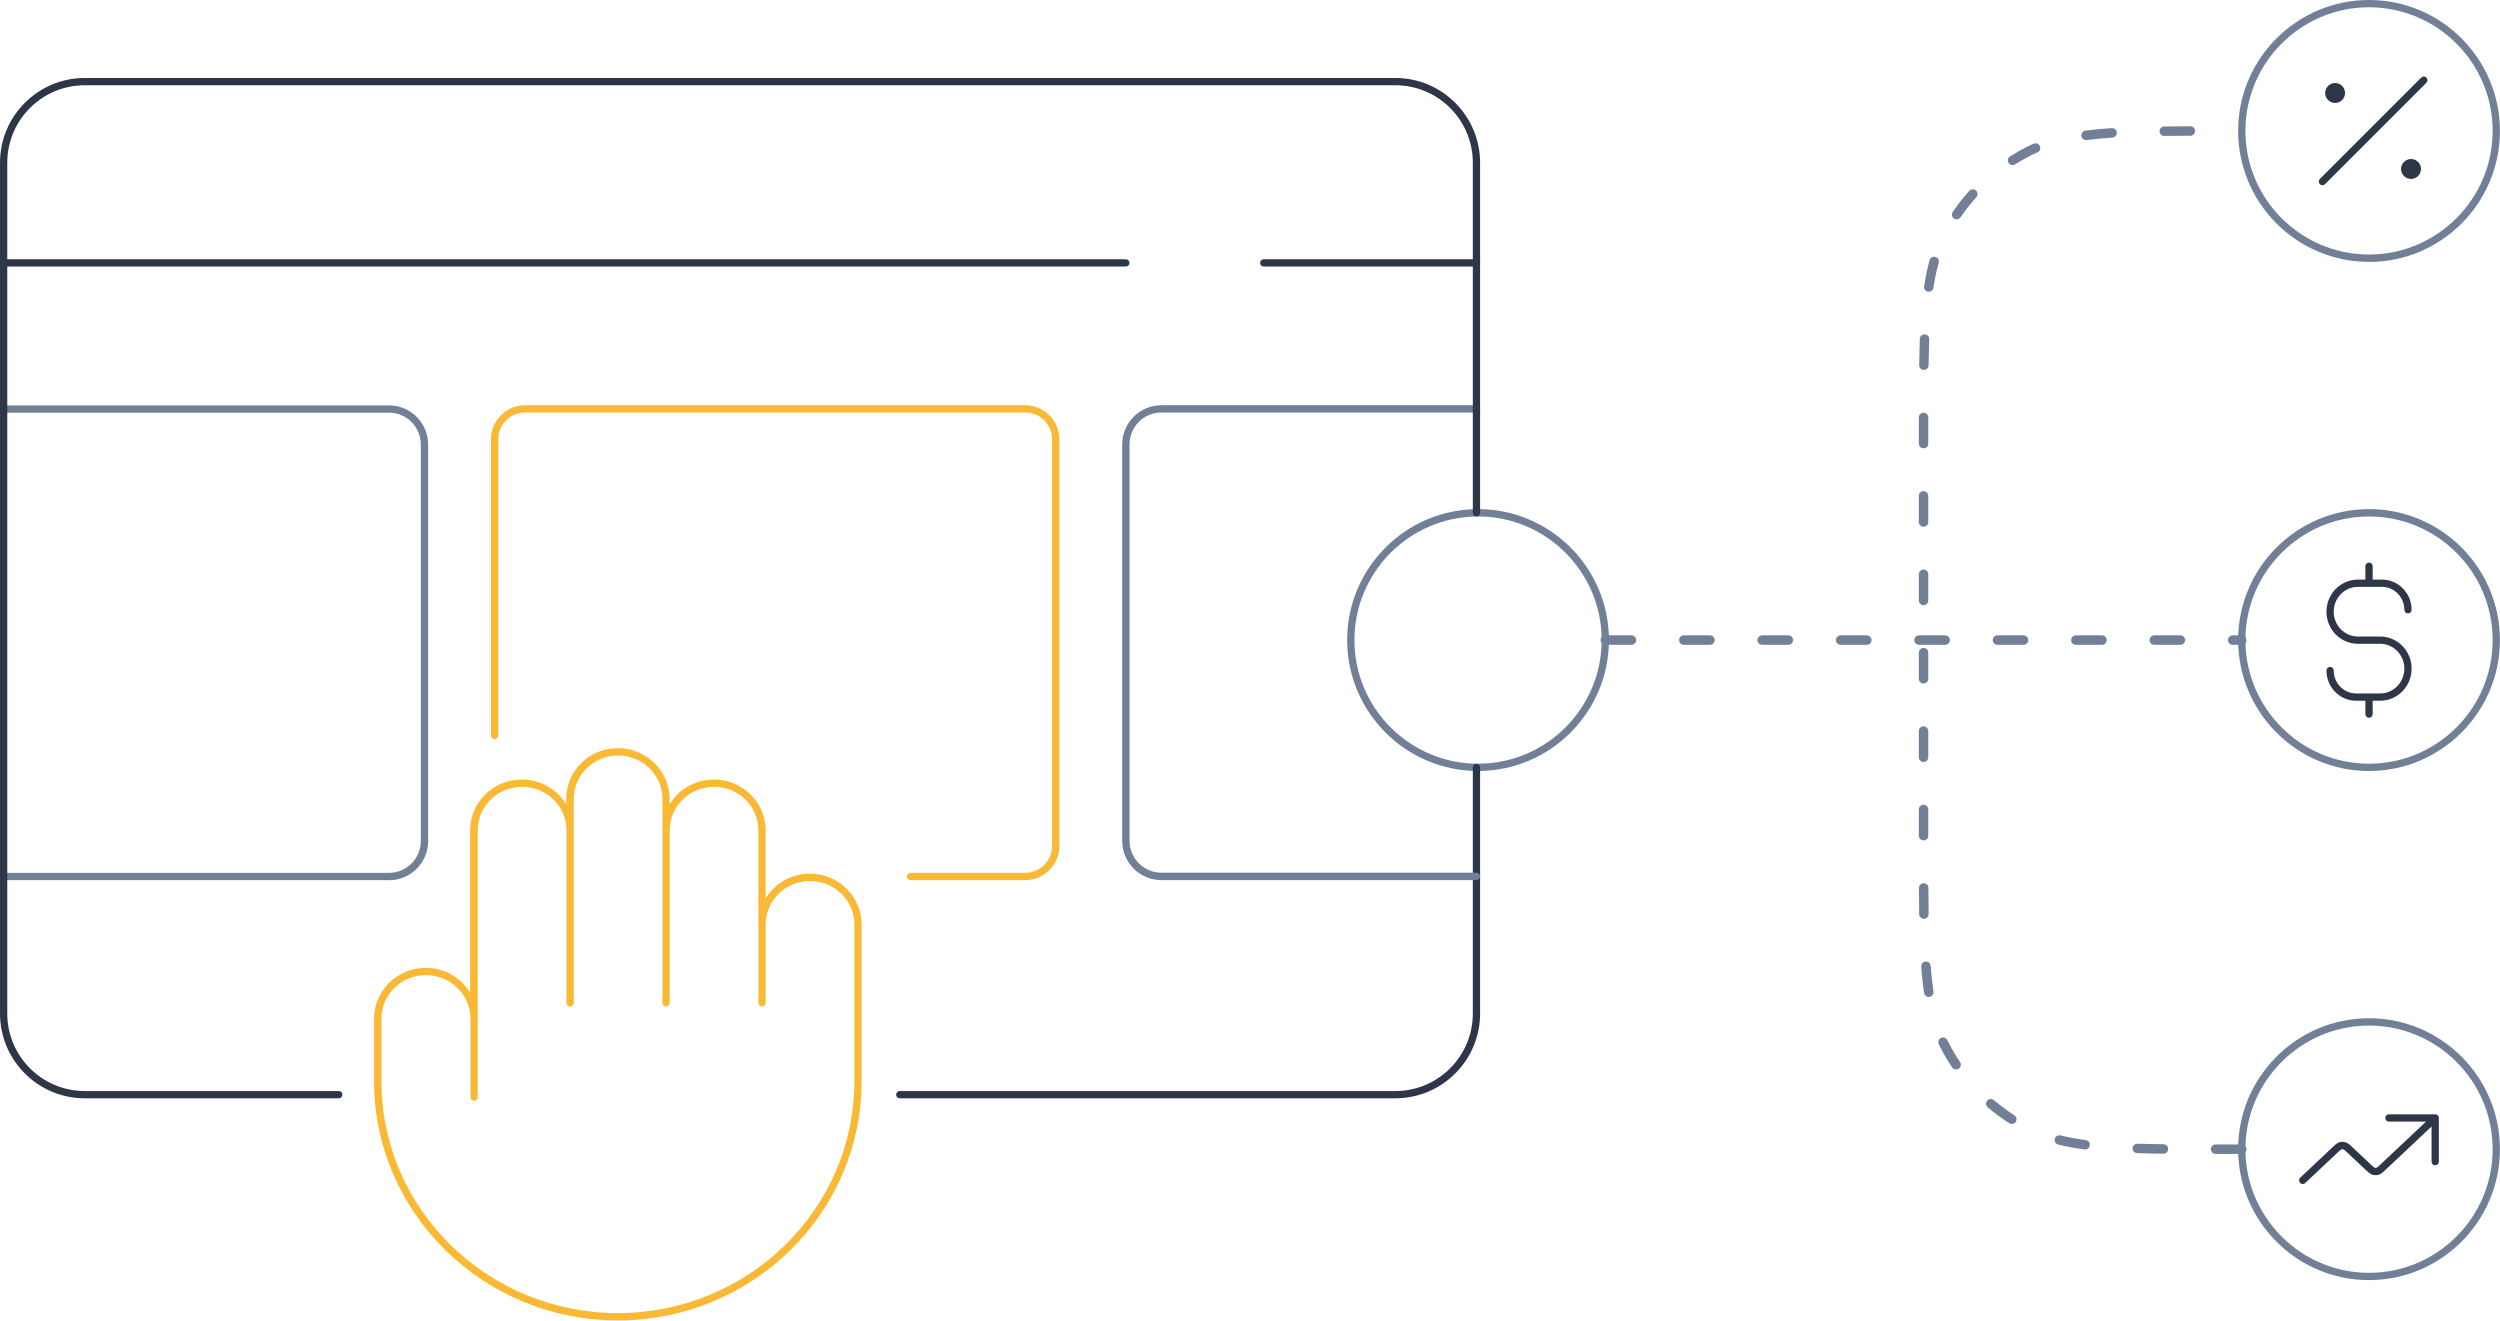
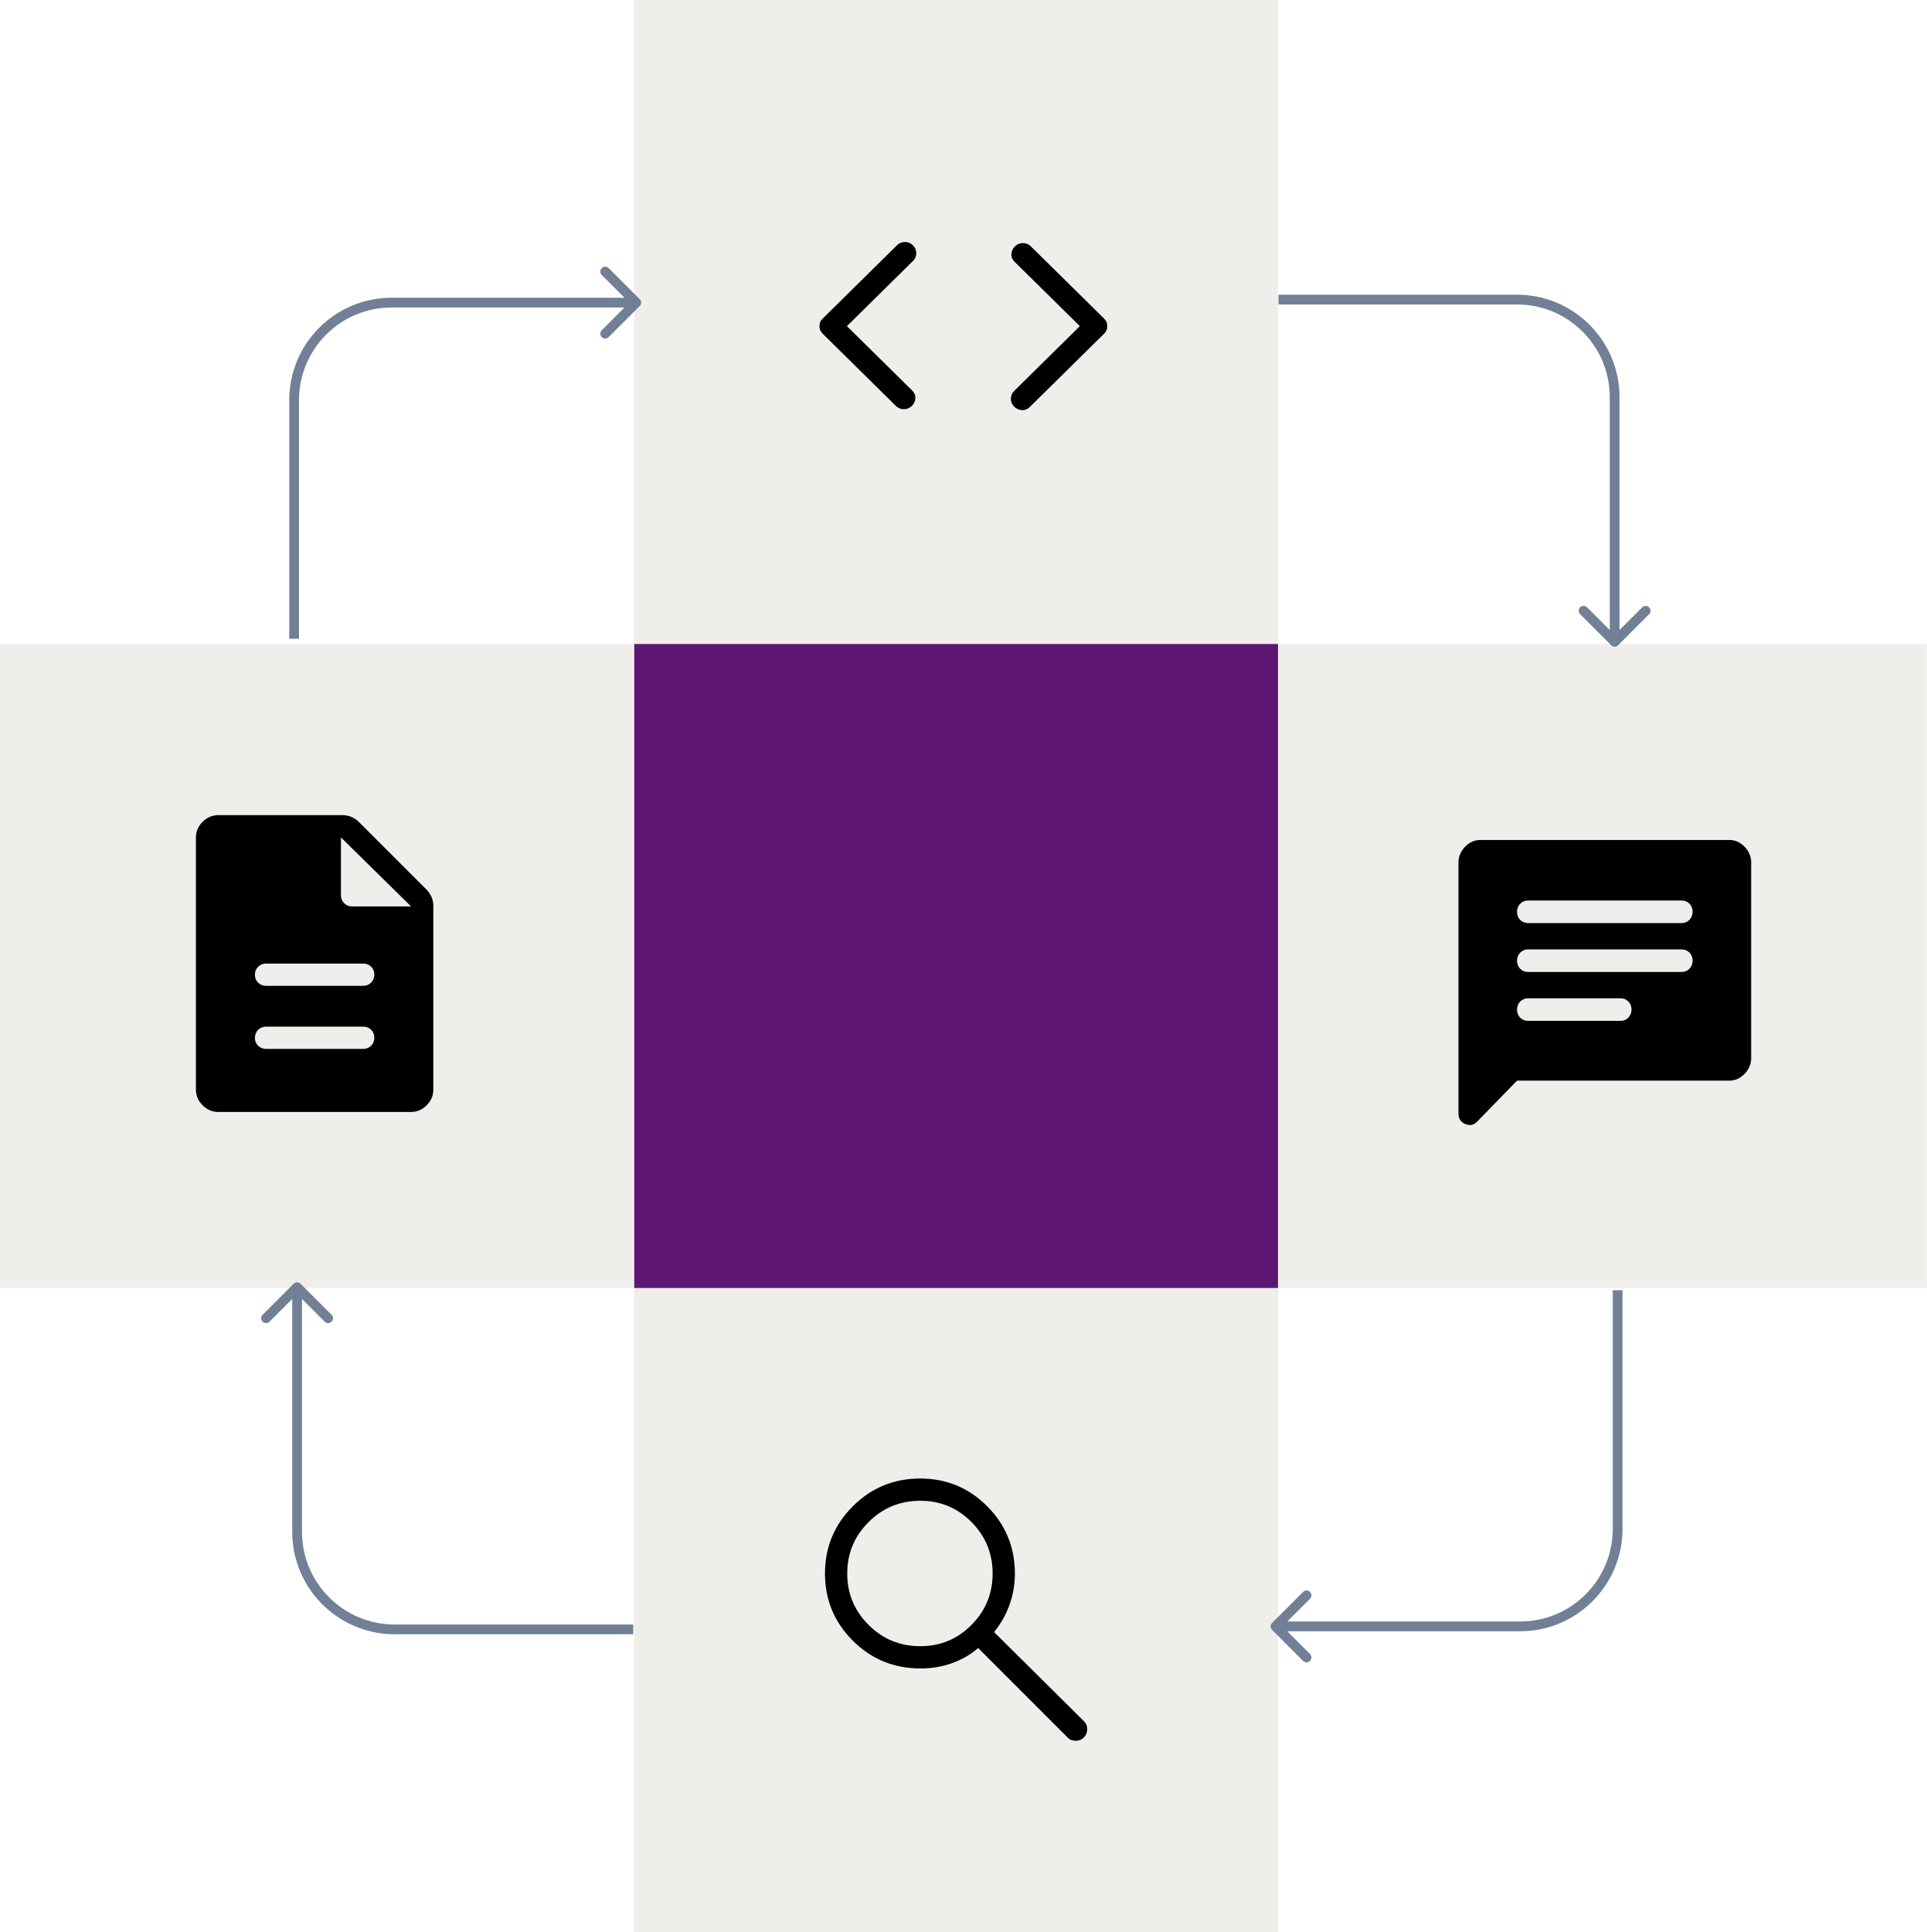
- <svg xmlns="http://www.w3.org/2000/svg" id="Layer_2" data-name="Layer 2" viewBox="0 0 343.39 181.37">
-   <defs>
-     <style>
-       .cls-1 {
-         fill: #2d3748;
-       }
- 
-       .cls-1, .cls-2, .cls-3 {
-         stroke-width: 0px;
-       }
- 
-       .cls-2 {
-         fill: #f9b934;
-       }
- 
-       .cls-3 {
-         fill: #718096;
-       }
-     </style>
-   </defs>
-   <g id="Layer_1-2" data-name="Layer 1">
-     <g>
-       <path class="cls-3" d="M307.92,158.5h-3.59c-.36,0-.65-.29-.65-.65s.29-.65.65-.65h3.59c.36,0,.65.29.65.65s-.29.65-.65.65ZM297.15,158.47h0c-1.27-.02-2.47-.04-3.6-.08-.36-.01-.64-.31-.63-.67.01-.36.33-.6.67-.63,1.13.04,2.31.06,3.58.08.36,0,.65.3.64.66,0,.36-.29.64-.65.64ZM286.41,157.88s-.06,0-.09,0c-1.32-.17-2.5-.39-3.6-.66-.35-.09-.56-.44-.48-.79.09-.35.44-.56.79-.47,1.05.26,2.18.47,3.46.63.36.05.61.37.56.73-.04.33-.32.57-.64.57ZM276.33,154.38c-.12,0-.24-.03-.35-.1-1.03-.66-2.02-1.39-2.96-2.18-.27-.23-.31-.64-.07-.92.23-.27.64-.31.92-.07.89.75,1.83,1.45,2.81,2.08.3.19.39.59.2.9-.12.19-.33.3-.55.3ZM268.68,146.91c-.21,0-.41-.1-.54-.29-.6-.89-1.16-1.84-1.65-2.8-.07-.13-.13-.26-.19-.39-.15-.32-.02-.71.31-.87.32-.16.71-.02.87.31.06.12.12.24.18.36.47.92.99,1.81,1.57,2.66.2.3.12.7-.18.9-.11.08-.24.11-.36.11ZM264.92,136.94c-.32,0-.59-.23-.64-.56-.16-1.1-.29-2.28-.39-3.61-.03-.36.24-.67.6-.7.36-.02.67.24.7.6.1,1.3.22,2.45.38,3.52.05.36-.19.69-.55.74-.03,0-.06,0-.1,0ZM264.26,126.2c-.35,0-.64-.29-.65-.64-.02-1.14-.03-2.33-.03-3.6,0-.36.29-.65.65-.65h0c.36,0,.65.29.65.65,0,1.26.02,2.45.03,3.58,0,.36-.28.65-.64.66h-.01ZM264.21,115.43c-.36,0-.65-.29-.65-.65v-3.59c0-.36.29-.65.65-.65s.65.29.65.65v3.59c0,.36-.29.65-.65.65ZM264.21,104.66c-.36,0-.65-.29-.65-.65v-3.59c0-.36.29-.65.65-.65s.65.29.65.65v3.59c0,.36-.29.65-.65.65ZM264.21,93.89c-.36,0-.65-.29-.65-.65v-3.59c0-.36.29-.65.65-.65s.65.29.65.65v3.59c0,.36-.29.65-.65.65ZM264.21,83.12c-.36,0-.65-.29-.65-.65v-3.59c0-.36.29-.65.65-.65s.65.29.65.65v3.59c0,.36-.29.65-.65.65ZM264.21,72.35c-.36,0-.65-.29-.65-.65v-3.59c0-.36.29-.65.65-.65s.65.29.65.65v3.59c0,.36-.29.65-.65.65ZM264.21,61.58c-.36,0-.65-.29-.65-.65v-3.59c0-.36.29-.65.65-.65h0c.36,0,.65.29.65.65v3.59c0,.36-.29.65-.65.65ZM264.26,50.81h-.01c-.36,0-.65-.3-.64-.66.02-1.27.05-2.47.09-3.6.01-.36.32-.63.67-.62.36.01.64.31.62.67-.04,1.12-.07,2.31-.09,3.57,0,.35-.3.64-.65.64ZM264.94,40.07s-.06,0-.1,0c-.35-.05-.6-.38-.55-.74.2-1.32.45-2.5.75-3.59.1-.35.46-.55.8-.45.35.1.55.46.45.8-.29,1.04-.53,2.16-.72,3.43-.05.32-.33.55-.64.55ZM268.75,30.12c-.13,0-.25-.04-.36-.11-.3-.2-.37-.61-.17-.9.69-1.01,1.45-1.99,2.27-2.89.24-.27.65-.29.92-.05.27.24.29.65.05.92-.78.86-1.51,1.79-2.16,2.75-.13.19-.33.29-.54.29ZM276.44,22.68c-.22,0-.43-.11-.55-.3-.19-.3-.1-.71.2-.9.69-.44,1.41-.85,2.14-1.22.36-.18.73-.36,1.11-.52.33-.14.71,0,.85.34.14.33,0,.71-.34.85-.35.15-.7.31-1.03.49-.7.35-1.38.74-2.04,1.16-.11.07-.23.1-.35.1ZM286.54,19.24c-.32,0-.6-.24-.64-.57-.05-.36.21-.68.56-.73,1.08-.14,2.27-.25,3.61-.34.36-.02.67.25.69.61.02.36-.25.67-.61.69-1.32.09-2.47.2-3.53.33-.03,0-.06,0-.08,0ZM297.28,18.67c-.36,0-.65-.29-.65-.64,0-.36.28-.65.64-.66,1.14-.01,2.34-.02,3.59-.03h0c.36,0,.65.29.65.65,0,.36-.29.65-.65.65-1.26,0-2.45.01-3.58.03h0Z" />
-       <path class="cls-3" d="M325.4,175.83c-9.92,0-17.98-8.07-17.98-17.99s8.07-17.98,17.98-17.98,17.98,8.07,17.98,17.98-8.07,17.99-17.98,17.99ZM325.4,140.87c-9.36,0-16.98,7.62-16.98,16.98s7.62,16.98,16.98,16.98,16.98-7.62,16.98-16.98-7.62-16.98-16.98-16.98Z" />
-       <path class="cls-3" d="M325.4,35.97c-9.92,0-17.98-8.07-17.98-17.99S315.49,0,325.4,0s17.98,8.07,17.98,17.99-8.07,17.99-17.98,17.99ZM325.4,1c-9.36,0-16.98,7.62-16.98,16.98s7.62,16.98,16.98,16.98,16.98-7.62,16.98-16.98-7.62-16.98-16.98-16.98Z" />
-       <path class="cls-3" d="M307.92,88.57h-1.25c-.36,0-.65-.29-.65-.65s.29-.65.65-.65h1.25c.36,0,.65.29.65.65s-.29.65-.65.65ZM299.49,88.57h-3.59c-.36,0-.65-.29-.65-.65s.29-.65.65-.65h3.59c.36,0,.65.29.65.65s-.29.65-.65.65ZM288.72,88.57h-3.59c-.36,0-.65-.29-.65-.65s.29-.65.65-.65h3.59c.36,0,.65.29.65.65s-.29.65-.65.65ZM277.95,88.57h-3.59c-.36,0-.65-.29-.65-.65s.29-.65.65-.65h3.59c.36,0,.65.29.65.65s-.29.65-.65.65ZM267.18,88.57h-3.59c-.36,0-.65-.29-.65-.65s.29-.65.65-.65h3.59c.36,0,.65.29.65.65s-.29.65-.65.65ZM256.41,88.57h-3.59c-.36,0-.65-.29-.65-.65s.29-.65.65-.65h3.59c.36,0,.65.29.65.65s-.29.65-.65.65ZM245.64,88.57h-3.59c-.36,0-.65-.29-.65-.65s.29-.65.65-.65h3.59c.36,0,.65.29.65.65s-.29.65-.65.65ZM234.87,88.57h-3.59c-.36,0-.65-.29-.65-.65s.29-.65.65-.65h3.59c.36,0,.65.29.65.65s-.29.65-.65.65ZM224.09,88.57h-3.59c-.36,0-.65-.29-.65-.65s.29-.65.65-.65h3.59c.36,0,.65.29.65.65s-.29.65-.65.65Z" />
-       <path class="cls-3" d="M203.02,105.9c-9.92,0-17.98-8.07-17.98-17.99s8.07-17.98,17.98-17.98,17.98,8.07,17.98,17.98-8.07,17.99-17.98,17.99ZM203.02,70.94c-9.36,0-16.98,7.62-16.98,16.98s7.62,16.98,16.98,16.98,16.98-7.62,16.98-16.98-7.62-16.98-16.98-16.98Z" />
-       <path class="cls-3" d="M325.4,105.9c-9.92,0-17.98-8.07-17.98-17.99s8.07-17.98,17.98-17.98,17.98,8.07,17.98,17.98-8.07,17.99-17.98,17.99ZM325.4,70.94c-9.36,0-16.98,7.62-16.98,16.98s7.62,16.98,16.98,16.98,16.98-7.62,16.98-16.98-7.62-16.98-16.98-16.98Z" />
-       <path class="cls-1" d="M325.4,98.59c-.28,0-.5-.22-.5-.5v-1.84h-1.28c-2.24,0-4.07-1.86-4.07-4.15,0-.28.22-.5.5-.5s.5.22.5.5c0,1.74,1.38,3.15,3.07,3.15h3.31c1.83,0,3.32-1.53,3.32-3.41s-1.49-3.41-3.32-3.41h-3.06c-2.38,0-4.32-1.98-4.32-4.41s1.94-4.41,4.32-4.41h1.03v-1.84c0-.28.22-.5.5-.5s.5.22.5.5v1.84h1.28c2.24,0,4.07,1.86,4.07,4.15,0,.28-.22.5-.5.5s-.5-.22-.5-.5c0-1.74-1.38-3.15-3.07-3.15h-3.31c-1.83,0-3.32,1.53-3.32,3.41s1.49,3.41,3.32,3.41h3.06c2.38,0,4.32,1.98,4.32,4.41s-1.94,4.41-4.32,4.41h-1.03v1.84c0,.28-.22.5-.5.5Z" />
-       <path class="cls-1" d="M319,25.44c-.13,0-.26-.05-.35-.15-.2-.2-.2-.51,0-.71l13.92-13.92c.2-.2.51-.2.71,0,.2.2.2.51,0,.71l-13.92,13.92c-.1.1-.23.15-.35.15ZM331.17,24.58c-.76,0-1.37-.62-1.37-1.37s.62-1.37,1.37-1.37,1.37.62,1.37,1.37-.62,1.37-1.37,1.37ZM320.74,14.14c-.76,0-1.37-.62-1.37-1.37s.62-1.37,1.37-1.37,1.37.62,1.37,1.37-.62,1.37-1.37,1.37Z" />
-       <path class="cls-2" d="M84.86,181.37c-18.46,0-33.48-14.73-33.48-32.84v-8.62c0-3.84,3.18-6.97,7.1-6.97,2.59,0,4.85,1.36,6.09,3.4v-22.3c0-3.84,3.18-6.97,7.1-6.97,2.59,0,4.85,1.36,6.1,3.4v-.74c0-3.84,3.18-6.97,7.1-6.97s7.1,3.13,7.1,6.97v.74c1.24-2.03,3.51-3.4,6.09-3.4,3.91,0,7.1,3.13,7.1,6.97v9.36c1.24-2.03,3.51-3.4,6.09-3.4,3.91,0,7.1,3.13,7.1,6.97v21.56c0,18.11-15.02,32.84-33.48,32.84ZM58.48,133.94c-3.36,0-6.09,2.68-6.09,5.97v8.62c0,17.55,14.57,31.83,32.48,31.83s32.48-14.28,32.48-31.83v-21.56c0-3.29-2.73-5.96-6.09-5.96s-6.09,2.68-6.09,5.96v10.78c0,.28-.22.5-.5.5s-.5-.22-.5-.5v-23.71c0-3.29-2.73-5.96-6.09-5.96s-6.09,2.68-6.09,5.96v23.71c0,.28-.22.5-.5.5s-.5-.22-.5-.5v-28.02c0-3.29-2.73-5.96-6.09-5.96s-6.09,2.68-6.09,5.96v28.02c0,.28-.22.5-.5.5s-.5-.22-.5-.5v-23.71c0-3.29-2.73-5.96-6.1-5.96s-6.09,2.68-6.09,5.96v36.65c0,.28-.22.5-.5.5s-.5-.22-.5-.5v-10.78c0-3.29-2.73-5.97-6.09-5.97Z" />
-       <path class="cls-1" d="M191.66,150.86h-68.07c-.28,0-.5-.22-.5-.5s.22-.5.5-.5h68.07c5.87,0,10.64-4.77,10.64-10.64v-33.81c0-.28.22-.5.5-.5s.5.22.5.5v33.81c0,6.42-5.22,11.64-11.64,11.64Z" />
-       <path class="cls-1" d="M202.81,36.61h-29.23c-.28,0-.5-.22-.5-.5s.22-.5.5-.5h29.23c.28,0,.5.22.5.5s-.22.5-.5.5Z" />
-       <path class="cls-1" d="M154.64,36.61H.5c-.28,0-.5-.22-.5-.5s.22-.5.5-.5h154.14c.28,0,.5.22.5.5s-.22.5-.5.5Z" />
-       <path class="cls-1" d="M316.3,162.63c-.13,0-.27-.05-.37-.16-.19-.2-.18-.52.02-.71l4.43-4.17c.4-.38.63-.59.94-.69.28-.09.58-.08.86,0,.32.1.56.32.95.69l2.49,2.34c.27.25.46.43.55.46.09.03.18.03.27,0,.09-.03.29-.21.55-.46l6.24-5.87h-5.1c-.28,0-.5-.22-.5-.5s.22-.5.5-.5h6.37c.07,0,.14.01.2.04.06.02.11.06.16.11,0,0,0,0,0,0h0s.02.02.02.03h0s0,0,0,0c.04.04.06.09.08.14h0s.03.1.03.15h0s0,.02,0,.04v5.99c0,.28-.22.5-.5.5s-.5-.22-.5-.5v-4.83l-6.31,5.94c-.4.38-.63.59-.95.69-.28.08-.58.08-.86,0-.32-.1-.54-.31-.94-.68l-2.5-2.35c-.26-.25-.45-.43-.55-.46-.08-.03-.18-.03-.27,0-.09.03-.28.2-.55.46l-4.43,4.17c-.1.09-.22.14-.34.14Z" />
-       <path class="cls-3" d="M53.43,120.89H.5c-.28,0-.5-.22-.5-.5s.22-.5.5-.5h52.93c2.41,0,4.37-1.96,4.37-4.37v-54.47c0-2.41-1.96-4.37-4.37-4.37H.5c-.28,0-.5-.22-.5-.5s.22-.5.5-.5h52.93c2.96,0,5.38,2.41,5.38,5.38v54.47c0,2.96-2.41,5.38-5.38,5.38Z" />
-       <path class="cls-3" d="M202.81,120.89h-43.29c-2.96,0-5.38-2.41-5.38-5.38v-54.47c0-2.96,2.41-5.38,5.38-5.38h43.29c.28,0,.5.22.5.5s-.22.5-.5.5h-43.29c-2.41,0-4.37,1.96-4.37,4.37v54.47c0,2.41,1.96,4.37,4.37,4.37h43.29c.28,0,.5.22.5.5s-.22.5-.5.5Z" />
-       <path class="cls-2" d="M140.83,120.89h-15.76c-.28,0-.5-.22-.5-.5s.22-.5.5-.5h15.76c2.03,0,3.68-1.65,3.68-3.68v-55.87c0-2.03-1.65-3.68-3.68-3.68h-68.71c-2.03,0-3.68,1.65-3.68,3.68v40.69c0,.28-.22.5-.5.5s-.5-.22-.5-.5v-40.69c0-2.58,2.1-4.68,4.68-4.68h68.71c2.58,0,4.68,2.1,4.68,4.68v55.87c0,2.58-2.1,4.68-4.68,4.68Z" />
-       <path class="cls-1" d="M46.53,150.86H11.64c-6.42,0-11.64-5.22-11.64-11.64V22.35c0-6.42,5.22-11.64,11.64-11.64h180.02c6.42,0,11.64,5.22,11.64,11.64v48.09c0,.28-.22.5-.5.5s-.5-.22-.5-.5V22.35c0-5.87-4.77-10.64-10.64-10.64H11.64c-5.87,0-10.64,4.77-10.64,10.64v116.87c0,5.87,4.77,10.64,10.64,10.64h34.89c.28,0,.5.22.5.5s-.22.5-.5.5Z" />
-     </g>
-   </g>
+ <svg xmlns="http://www.w3.org/2000/svg" width="395" height="396" viewBox="0 0 395 396" fill="none">
+   <rect x="262" y="132" width="133" height="132" fill="#EFEEEA" />
+   <rect x="130" y="264" width="132" height="132" fill="#EFEEEA" />
+   <rect x="130" width="132" height="132" fill="#EFEEEA" />
+   <rect x="130" y="132" width="132" height="132" fill="#5E1675" />
+   <rect y="132" width="130" height="132" fill="#EFEEEA" />
+   <path d="M54.539 214.99H74.462C75.108 214.99 75.65 214.77 76.087 214.33C76.524 213.89 76.743 213.345 76.743 212.695C76.743 212.045 76.524 211.504 76.087 211.073C75.65 210.643 75.108 210.427 74.462 210.427H54.539C53.892 210.427 53.351 210.647 52.913 211.087C52.476 211.527 52.258 212.072 52.258 212.722C52.258 213.372 52.476 213.912 52.913 214.343C53.351 214.774 53.892 214.99 54.539 214.99ZM54.539 202.063H74.462C75.108 202.063 75.65 201.843 76.087 201.403C76.524 200.963 76.743 200.418 76.743 199.768C76.743 199.118 76.524 198.577 76.087 198.146C75.65 197.715 75.108 197.5 74.462 197.5H54.539C53.892 197.5 53.351 197.72 52.913 198.16C52.476 198.6 52.258 199.144 52.258 199.795C52.258 200.445 52.476 200.985 52.913 201.416C53.351 201.847 53.892 202.063 54.539 202.063ZM44.73 227.917C43.513 227.917 42.448 227.46 41.536 226.548C40.623 225.635 40.167 224.571 40.167 223.354V171.646C40.167 170.429 40.623 169.365 41.536 168.452C42.448 167.54 43.513 167.083 44.73 167.083H70.279C70.91 167.083 71.512 167.21 72.083 167.464C72.655 167.717 73.144 168.047 73.549 168.452L87.465 182.368C87.871 182.773 88.2 183.262 88.453 183.834C88.707 184.405 88.834 185.007 88.834 185.638V223.354C88.834 224.571 88.377 225.635 87.465 226.548C86.552 227.46 85.488 227.917 84.271 227.917H44.73ZM69.899 183.508C69.899 184.155 70.118 184.697 70.555 185.134C70.992 185.571 71.534 185.79 72.18 185.79H84.271L69.899 171.646V183.508Z" fill="black" />
+   <path d="M311 221.5L302.825 229.902C302.125 230.621 301.312 230.784 300.388 230.391C299.463 229.998 299 229.295 299 228.283V176.792C299 175.558 299.45 174.479 300.35 173.554C301.25 172.629 302.3 172.167 303.5 172.167H354.5C355.7 172.167 356.75 172.629 357.65 173.554C358.55 174.479 359 175.558 359 176.792V216.875C359 218.108 358.55 219.187 357.65 220.112C356.75 221.037 355.7 221.5 354.5 221.5H311ZM313.25 209.244H332.225C332.863 209.244 333.397 209.021 333.828 208.575C334.259 208.129 334.475 207.577 334.475 206.918C334.475 206.259 334.259 205.711 333.828 205.274C333.397 204.837 332.863 204.619 332.225 204.619H313.25C312.613 204.619 312.078 204.842 311.647 205.287C311.216 205.733 311 206.286 311 206.945C311 207.604 311.216 208.152 311.647 208.589C312.078 209.025 312.613 209.244 313.25 209.244ZM313.25 199.223H344.75C345.388 199.223 345.922 199 346.353 198.554C346.784 198.108 347 197.556 347 196.897C347 196.238 346.784 195.69 346.353 195.253C345.922 194.816 345.388 194.598 344.75 194.598H313.25C312.613 194.598 312.078 194.821 311.647 195.267C311.216 195.712 311 196.265 311 196.924C311 197.583 311.216 198.131 311.647 198.568C312.078 199.004 312.613 199.223 313.25 199.223ZM313.25 189.202H344.75C345.388 189.202 345.922 188.979 346.353 188.533C346.784 188.087 347 187.535 347 186.876C347 186.217 346.784 185.669 346.353 185.232C345.922 184.795 345.388 184.577 344.75 184.577H313.25C312.613 184.577 312.078 184.8 311.647 185.246C311.216 185.692 311 186.244 311 186.903C311 187.562 311.216 188.11 311.647 188.547C312.078 188.984 312.613 189.202 313.25 189.202Z" fill="black" />
+   <path d="M173.623 66.85L187.007 80.05C187.463 80.5 187.678 81.025 187.653 81.625C187.628 82.225 187.387 82.75 186.93 83.2C186.474 83.65 185.929 83.875 185.296 83.875C184.662 83.875 184.117 83.65 183.661 83.2L168.68 68.425C168.427 68.175 168.25 67.925 168.148 67.675C168.047 67.425 167.996 67.15 167.996 66.85C167.996 66.55 168.047 66.275 168.148 66.025C168.25 65.775 168.427 65.525 168.68 65.275L183.889 50.275C184.345 49.825 184.89 49.6 185.524 49.6C186.157 49.6 186.702 49.825 187.159 50.275C187.615 50.725 187.843 51.263 187.843 51.888C187.843 52.513 187.615 53.05 187.159 53.5L173.623 66.85ZM221.377 66.85L207.994 53.65C207.538 53.2 207.322 52.675 207.348 52.075C207.373 51.475 207.614 50.95 208.07 50.5C208.526 50.05 209.071 49.825 209.705 49.825C210.339 49.825 210.884 50.05 211.34 50.5L226.32 65.275C226.574 65.525 226.751 65.775 226.852 66.025C226.954 66.275 227.004 66.55 227.004 66.85C227.004 67.15 226.954 67.425 226.852 67.675C226.751 67.925 226.574 68.175 226.32 68.425L211.112 83.425C210.655 83.875 210.123 84.088 209.515 84.062C208.907 84.037 208.374 83.8 207.918 83.35C207.462 82.9 207.234 82.362 207.234 81.737C207.234 81.112 207.462 80.575 207.918 80.125L221.377 66.85Z" fill="black" />
+   <path d="M188.744 341.982C183.261 341.982 178.62 340.081 174.822 336.279C171.024 332.477 169.125 327.889 169.125 322.516C169.125 317.142 171.026 312.554 174.828 308.752C178.63 304.95 183.231 303.049 188.63 303.049C194.029 303.049 198.616 304.95 202.393 308.752C206.17 312.554 208.058 317.146 208.058 322.527C208.058 324.699 207.703 326.799 206.994 328.827C206.284 330.855 205.219 332.756 203.8 334.53L222.202 352.78C222.658 353.214 222.886 353.766 222.886 354.436C222.886 355.107 222.658 355.67 222.202 356.126C221.746 356.582 221.183 356.81 220.512 356.81C219.842 356.81 219.29 356.582 218.856 356.126L200.53 337.8C199.009 339.118 197.236 340.145 195.21 340.88C193.185 341.615 191.029 341.982 188.744 341.982ZM188.668 337.42C192.787 337.42 196.288 335.962 199.171 333.047C202.054 330.132 203.496 326.622 203.496 322.516C203.496 318.409 202.054 314.899 199.171 311.984C196.288 309.069 192.787 307.611 188.668 307.611C184.507 307.611 180.97 309.069 178.057 311.984C175.144 314.899 173.688 318.409 173.688 322.516C173.688 326.622 175.144 330.132 178.057 333.047C180.97 335.962 184.507 337.42 188.668 337.42Z" fill="black" />
+   <path d="M331.719 132.258C331.328 132.649 330.695 132.649 330.305 132.258L323.941 125.894C323.55 125.504 323.55 124.871 323.941 124.48C324.331 124.09 324.964 124.09 325.355 124.48L331.012 130.137L336.669 124.48C337.059 124.09 337.692 124.09 338.083 124.48C338.473 124.871 338.473 125.504 338.083 125.894L331.719 132.258ZM330.012 131.551L330.012 81.411L332.012 81.411L332.012 131.551L330.012 131.551ZM311.012 62.411L262.102 62.411L262.102 60.411L311.012 60.411L311.012 62.411ZM330.012 81.411C330.012 70.918 321.505 62.411 311.012 62.411L311.012 60.411C322.61 60.411 332.012 69.813 332.012 81.411L330.012 81.411Z" fill="#718096" />
+   <path d="M260.782 334.065C260.391 333.675 260.391 333.042 260.782 332.651L267.146 326.287C267.536 325.897 268.169 325.897 268.56 326.287C268.95 326.678 268.95 327.311 268.56 327.701L262.903 333.358L268.56 339.015C268.95 339.406 268.95 340.039 268.56 340.429C268.169 340.82 267.536 340.82 267.146 340.429L260.782 334.065ZM261.489 332.358L311.629 332.358L311.629 334.358L261.489 334.358L261.489 332.358ZM330.629 313.358L330.629 264.449L332.629 264.449L332.629 313.358L330.629 313.358ZM311.629 332.358C322.122 332.358 330.629 323.852 330.629 313.358L332.629 313.358C332.629 324.956 323.227 334.358 311.629 334.358L311.629 332.358Z" fill="#718096" />
+   <path d="M60.203 263.126C60.594 262.736 61.227 262.736 61.617 263.126L67.981 269.49C68.372 269.881 68.372 270.514 67.981 270.905C67.591 271.295 66.957 271.295 66.567 270.905L60.91 265.248L55.253 270.905C54.863 271.295 54.23 271.295 53.839 270.905C53.449 270.514 53.449 269.881 53.839 269.49L60.203 263.126ZM61.91 263.833L61.91 313.974H59.91L59.91 263.833H61.91ZM80.91 332.974H129.82V334.974H80.91V332.974ZM61.91 313.974C61.91 324.467 70.417 332.974 80.91 332.974V334.974C69.312 334.974 59.91 325.572 59.91 313.974H61.91Z" fill="#718096" />
+   <path d="M131.144 61.319C131.535 61.71 131.535 62.343 131.144 62.733L124.78 69.097C124.39 69.488 123.757 69.488 123.366 69.097C122.975 68.707 122.975 68.074 123.366 67.683L129.023 62.026L123.366 56.37C122.975 55.979 122.975 55.346 123.366 54.955C123.757 54.565 124.39 54.565 124.78 54.955L131.144 61.319ZM130.437 63.026L80.297 63.026L80.297 61.026L130.437 61.026L130.437 63.026ZM61.297 82.026L61.297 130.936L59.297 130.936L59.297 82.026L61.297 82.026ZM80.297 63.026C69.803 63.026 61.297 71.533 61.297 82.026L59.297 82.026C59.297 70.428 68.699 61.026 80.297 61.026L80.297 63.026Z" fill="#718096" />
</svg>
